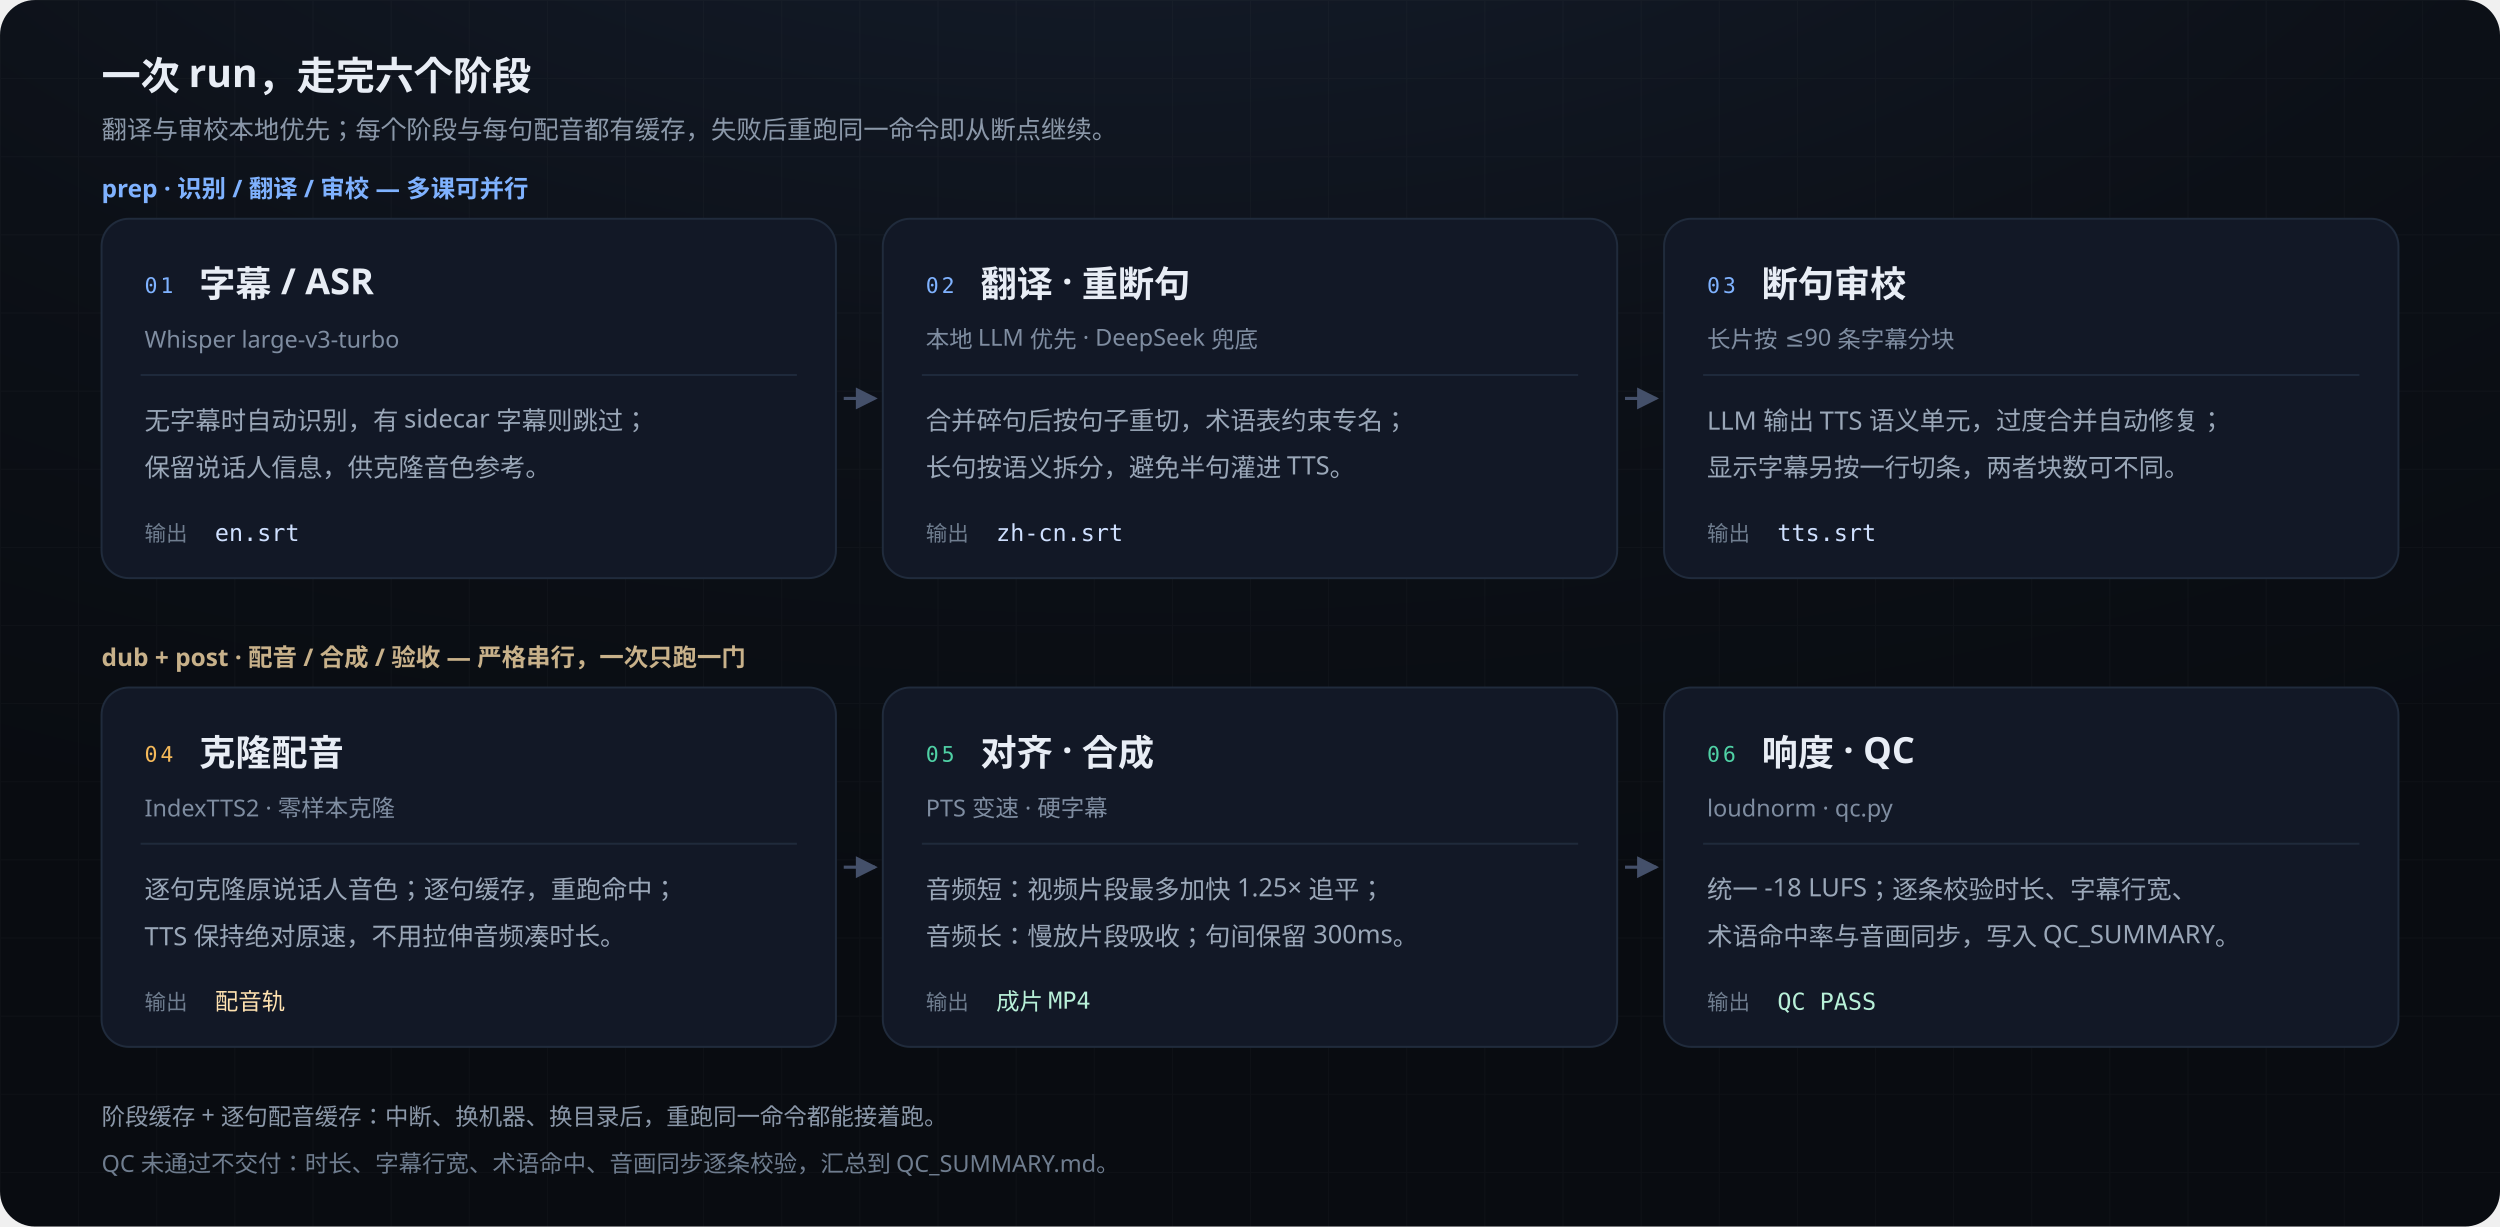
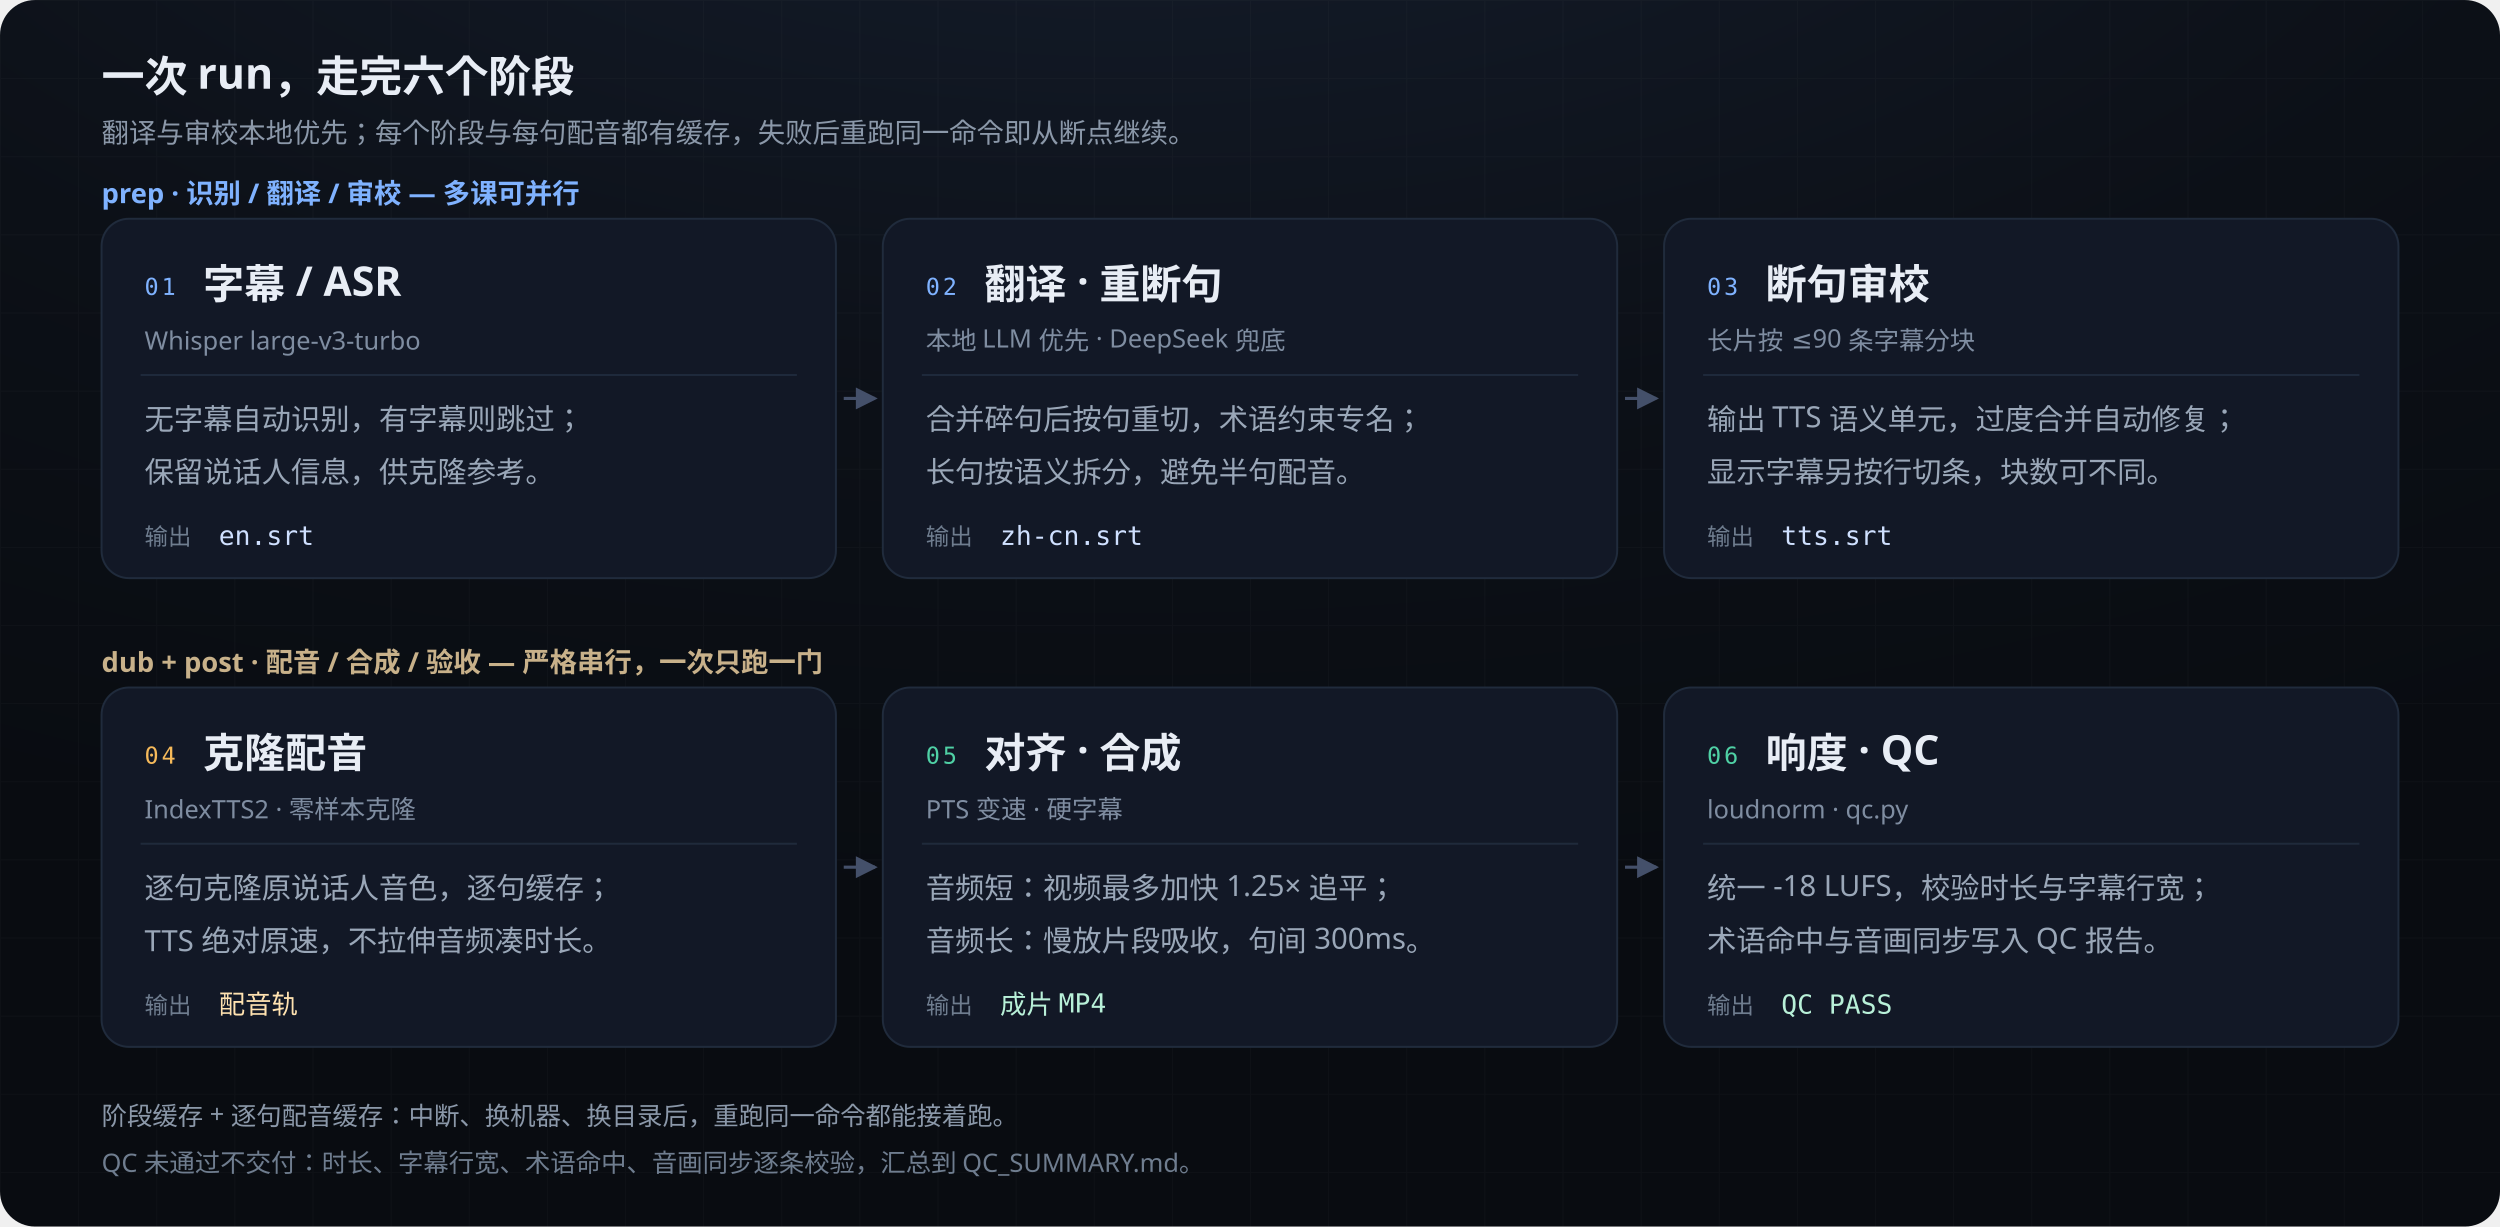
<svg xmlns="http://www.w3.org/2000/svg" width="1280" height="628" viewBox="0 0 1280 628" role="img" aria-label="video-translate 译制流水线：prep 阶段可并行，dub 与 post 阶段严格串行，所有阶段可缓存续跑">
  <defs>
    <radialGradient id="bg" cx="45%" cy="-25%" r="100%">
      <stop offset="0%" stop-color="#161f2f" />
      <stop offset="60%" stop-color="#0c1017" />
      <stop offset="100%" stop-color="#090c11" />
    </radialGradient>
    <pattern id="grid" width="40" height="40" patternUnits="userSpaceOnUse">
      <path d="M40 0H0V40" fill="none" stroke="#ffffff" stroke-opacity=".022" />
    </pattern>
    <marker id="arrow" viewBox="0 0 8 8" refX="7" refY="4" markerWidth="7" markerHeight="7" orient="auto">
      <path d="M0 0L8 4L0 8z" fill="#44506a" />
    </marker>
  </defs>
  <rect width="1280" height="628" rx="18" fill="url(#bg)" />
  <rect width="1280" height="628" rx="18" fill="url(#grid)" />
  <g font-family="'Segoe UI','Microsoft YaHei','PingFang SC',system-ui,sans-serif">
-     <text x="52" y="46" font-size="20" font-weight="700" fill="#e8edf5">一次 run，走完六个阶段</text>
-     <text x="52" y="71" font-size="13" fill="#8b98a9">翻译与审校本地优先；每个阶段与每句配音都有缓存，失败后重跑同一命令即从断点继续。</text>
-     <text x="52" y="101" font-size="12.5" font-weight="600" fill="#7fb2ff">prep · 识别 / 翻译 / 审校 — 多课可并行</text>
-     <text x="52" y="341" font-size="12.5" font-weight="600" fill="#c8b18a">dub + post · 配音 / 合成 / 验收 — 严格串行，一次只跑一门</text>
+     <text x="52" y="47" font-size="22" font-weight="700" fill="#e8edf5">一次 run，走完六个阶段</text>
+     <text x="52" y="73" font-size="14" fill="#8b98a9">翻译与审校本地优先；每个阶段与每句配音都有缓存，失败后重跑同一命令即从断点继续。</text>
+     <text x="52" y="104" font-size="14" font-weight="600" fill="#7fb2ff">prep · 识别 / 翻译 / 审校 — 多课可并行</text>
+     <text x="52" y="344" font-size="14" font-weight="600" fill="#c8b18a">dub + post · 配音 / 合成 / 验收 — 严格串行，一次只跑一门</text>
  </g>
  <g font-family="'Segoe UI','Microsoft YaHei','PingFang SC',system-ui,sans-serif">
    <g>
      <rect x="52" y="112" width="376" height="184" rx="14" fill="#121826" stroke="#202b3c" />
-       <text x="74" y="150" font-family="'Cascadia Code',Consolas,monospace" font-size="11" letter-spacing="1.5" fill="#7fb2ff">01</text>
-       <text x="102" y="152" font-size="18.5" font-weight="700" fill="#e8edf5">字幕 / ASR</text>
-       <text x="74" y="178" font-size="12" fill="#7f8da1">Whisper large-v3-turbo</text>
+       <text x="74" y="151" font-family="'Cascadia Code',Consolas,monospace" font-size="12" letter-spacing="1.5" fill="#7fb2ff">01</text>
+       <text x="104" y="153" font-size="21" font-weight="700" fill="#e8edf5">字幕 / ASR</text>
+       <text x="74" y="179" font-size="13" fill="#7f8da1">Whisper large-v3-turbo</text>
      <line x1="72" y1="192" x2="408" y2="192" stroke="#1f2a3b" />
-       <g font-size="13" fill="#9aa7b8">
-         <text x="74" y="220">无字幕时自动识别，有 sidecar 字幕则跳过；</text>
-         <text x="74" y="244">保留说话人信息，供克隆音色参考。</text>
+       <g font-size="15" fill="#9aa7b8">
+         <text x="74" y="220">无字幕自动识别，有字幕则跳过；</text>
+         <text x="74" y="247">保留说话人信息，供克隆参考。</text>
      </g>
-       <text x="74" y="277" font-size="11" fill="#6f7d8f">输出</text>
-       <text x="110" y="277" font-family="'Cascadia Code',Consolas,monospace" font-size="12" fill="#cfe0ff">en.srt</text>
+       <text x="74" y="279" font-size="12" fill="#6f7d8f">输出</text>
+       <text x="112" y="279" font-family="'Cascadia Code',Consolas,monospace" font-size="13.5" fill="#cfe0ff">en.srt</text>
    </g>
    <g>
      <rect x="452" y="112" width="376" height="184" rx="14" fill="#121826" stroke="#202b3c" />
-       <text x="474" y="150" font-family="'Cascadia Code',Consolas,monospace" font-size="11" letter-spacing="1.5" fill="#7fb2ff">02</text>
-       <text x="502" y="152" font-size="18.5" font-weight="700" fill="#e8edf5">翻译 · 重断句</text>
-       <text x="474" y="178" font-size="12" fill="#7f8da1">本地 LLM 优先 · DeepSeek 兜底</text>
+       <text x="474" y="151" font-family="'Cascadia Code',Consolas,monospace" font-size="12" letter-spacing="1.5" fill="#7fb2ff">02</text>
+       <text x="504" y="153" font-size="21" font-weight="700" fill="#e8edf5">翻译 · 重断句</text>
+       <text x="474" y="179" font-size="13" fill="#7f8da1">本地 LLM 优先 · DeepSeek 兜底</text>
      <line x1="472" y1="192" x2="808" y2="192" stroke="#1f2a3b" />
-       <g font-size="13" fill="#9aa7b8">
-         <text x="474" y="220">合并碎句后按句子重切，术语表约束专名；</text>
-         <text x="474" y="244">长句按语义拆分，避免半句灌进 TTS。</text>
+       <g font-size="15" fill="#9aa7b8">
+         <text x="474" y="220">合并碎句后按句重切，术语约束专名；</text>
+         <text x="474" y="247">长句按语义拆分，避免半句配音。</text>
      </g>
-       <text x="474" y="277" font-size="11" fill="#6f7d8f">输出</text>
-       <text x="510" y="277" font-family="'Cascadia Code',Consolas,monospace" font-size="12" fill="#cfe0ff">zh-cn.srt</text>
+       <text x="474" y="279" font-size="12" fill="#6f7d8f">输出</text>
+       <text x="512" y="279" font-family="'Cascadia Code',Consolas,monospace" font-size="13.5" fill="#cfe0ff">zh-cn.srt</text>
    </g>
    <g>
      <rect x="852" y="112" width="376" height="184" rx="14" fill="#121826" stroke="#202b3c" />
-       <text x="874" y="150" font-family="'Cascadia Code',Consolas,monospace" font-size="11" letter-spacing="1.5" fill="#7fb2ff">03</text>
-       <text x="902" y="152" font-size="18.5" font-weight="700" fill="#e8edf5">断句审校</text>
-       <text x="874" y="178" font-size="12" fill="#7f8da1">长片按 ≤90 条字幕分块</text>
+       <text x="874" y="151" font-family="'Cascadia Code',Consolas,monospace" font-size="12" letter-spacing="1.5" fill="#7fb2ff">03</text>
+       <text x="904" y="153" font-size="21" font-weight="700" fill="#e8edf5">断句审校</text>
+       <text x="874" y="179" font-size="13" fill="#7f8da1">长片按 ≤90 条字幕分块</text>
      <line x1="872" y1="192" x2="1208" y2="192" stroke="#1f2a3b" />
-       <g font-size="13" fill="#9aa7b8">
-         <text x="874" y="220">LLM 输出 TTS 语义单元，过度合并自动修复；</text>
-         <text x="874" y="244">显示字幕另按一行切条，两者块数可不同。</text>
+       <g font-size="15" fill="#9aa7b8">
+         <text x="874" y="220">输出 TTS 语义单元，过度合并自动修复；</text>
+         <text x="874" y="247">显示字幕另按行切条，块数可不同。</text>
      </g>
-       <text x="874" y="277" font-size="11" fill="#6f7d8f">输出</text>
-       <text x="910" y="277" font-family="'Cascadia Code',Consolas,monospace" font-size="12" fill="#cfe0ff">tts.srt</text>
+       <text x="874" y="279" font-size="12" fill="#6f7d8f">输出</text>
+       <text x="912" y="279" font-family="'Cascadia Code',Consolas,monospace" font-size="13.5" fill="#cfe0ff">tts.srt</text>
    </g>
    <g>
      <rect x="52" y="352" width="376" height="184" rx="14" fill="#121826" stroke="#202b3c" />
-       <text x="74" y="390" font-family="'Cascadia Code',Consolas,monospace" font-size="11" letter-spacing="1.5" fill="#f5b95a">04</text>
-       <text x="102" y="392" font-size="18.5" font-weight="700" fill="#e8edf5">克隆配音</text>
-       <text x="74" y="418" font-size="12" fill="#7f8da1">IndexTTS2 · 零样本克隆</text>
+       <text x="74" y="391" font-family="'Cascadia Code',Consolas,monospace" font-size="12" letter-spacing="1.5" fill="#f5b95a">04</text>
+       <text x="104" y="393" font-size="21" font-weight="700" fill="#e8edf5">克隆配音</text>
+       <text x="74" y="419" font-size="13" fill="#7f8da1">IndexTTS2 · 零样本克隆</text>
      <line x1="72" y1="432" x2="408" y2="432" stroke="#1f2a3b" />
-       <g font-size="13" fill="#9aa7b8">
-         <text x="74" y="460">逐句克隆原说话人音色；逐句缓存，重跑命中；</text>
-         <text x="74" y="484">TTS 保持绝对原速，不用拉伸音频凑时长。</text>
+       <g font-size="15" fill="#9aa7b8">
+         <text x="74" y="460">逐句克隆原说话人音色，逐句缓存；</text>
+         <text x="74" y="487">TTS 绝对原速，不拉伸音频凑时长。</text>
      </g>
-       <text x="74" y="517" font-size="11" fill="#6f7d8f">输出</text>
-       <text x="110" y="517" font-family="'Cascadia Code',Consolas,monospace" font-size="12" fill="#ffe2b0">配音轨</text>
+       <text x="74" y="519" font-size="12" fill="#6f7d8f">输出</text>
+       <text x="112" y="519" font-family="'Cascadia Code',Consolas,monospace" font-size="13.5" fill="#ffe2b0">配音轨</text>
    </g>
    <g>
      <rect x="452" y="352" width="376" height="184" rx="14" fill="#121826" stroke="#202b3c" />
-       <text x="474" y="390" font-family="'Cascadia Code',Consolas,monospace" font-size="11" letter-spacing="1.5" fill="#4fd1a5">05</text>
-       <text x="502" y="392" font-size="18.5" font-weight="700" fill="#e8edf5">对齐 · 合成</text>
-       <text x="474" y="418" font-size="12" fill="#7f8da1">PTS 变速 · 硬字幕</text>
+       <text x="474" y="391" font-family="'Cascadia Code',Consolas,monospace" font-size="12" letter-spacing="1.5" fill="#4fd1a5">05</text>
+       <text x="504" y="393" font-size="21" font-weight="700" fill="#e8edf5">对齐 · 合成</text>
+       <text x="474" y="419" font-size="13" fill="#7f8da1">PTS 变速 · 硬字幕</text>
      <line x1="472" y1="432" x2="808" y2="432" stroke="#1f2a3b" />
-       <g font-size="13" fill="#9aa7b8">
-         <text x="474" y="460">音频短：视频片段最多加快 1.25× 追平；</text>
-         <text x="474" y="484">音频长：慢放片段吸收；句间保留 300ms。</text>
+       <g font-size="15" fill="#9aa7b8">
+         <text x="474" y="460">音频短：视频最多加快 1.25× 追平；</text>
+         <text x="474" y="487">音频长：慢放片段吸收，句间 300ms。</text>
      </g>
-       <text x="474" y="517" font-size="11" fill="#6f7d8f">输出</text>
-       <text x="510" y="517" font-family="'Cascadia Code',Consolas,monospace" font-size="12" fill="#b8f0d8">成片 MP4</text>
+       <text x="474" y="519" font-size="12" fill="#6f7d8f">输出</text>
+       <text x="512" y="519" font-family="'Cascadia Code',Consolas,monospace" font-size="13.5" fill="#b8f0d8">成片 MP4</text>
    </g>
    <g>
      <rect x="852" y="352" width="376" height="184" rx="14" fill="#121826" stroke="#202b3c" />
-       <text x="874" y="390" font-family="'Cascadia Code',Consolas,monospace" font-size="11" letter-spacing="1.5" fill="#4fd1a5">06</text>
-       <text x="902" y="392" font-size="18.5" font-weight="700" fill="#e8edf5">响度 · QC</text>
-       <text x="874" y="418" font-size="12" fill="#7f8da1">loudnorm · qc.py</text>
+       <text x="874" y="391" font-family="'Cascadia Code',Consolas,monospace" font-size="12" letter-spacing="1.5" fill="#4fd1a5">06</text>
+       <text x="904" y="393" font-size="21" font-weight="700" fill="#e8edf5">响度 · QC</text>
+       <text x="874" y="419" font-size="13" fill="#7f8da1">loudnorm · qc.py</text>
      <line x1="872" y1="432" x2="1208" y2="432" stroke="#1f2a3b" />
-       <g font-size="13" fill="#9aa7b8">
-         <text x="874" y="460">统一 -18 LUFS；逐条校验时长、字幕行宽、</text>
-         <text x="874" y="484">术语命中率与音画同步，写入 QC_SUMMARY。</text>
+       <g font-size="15" fill="#9aa7b8">
+         <text x="874" y="460">统一 -18 LUFS，校验时长与字幕行宽；</text>
+         <text x="874" y="487">术语命中与音画同步写入 QC 报告。</text>
      </g>
-       <text x="874" y="517" font-size="11" fill="#6f7d8f">输出</text>
-       <text x="910" y="517" font-family="'Cascadia Code',Consolas,monospace" font-size="12" fill="#b8f0d8">QC PASS</text>
+       <text x="874" y="519" font-size="12" fill="#6f7d8f">输出</text>
+       <text x="912" y="519" font-family="'Cascadia Code',Consolas,monospace" font-size="13.5" fill="#b8f0d8">QC PASS</text>
    </g>
    <g stroke="#44506a" stroke-width="1.6">
      <line x1="432" y1="204" x2="448" y2="204" marker-end="url(#arrow)" />
      <line x1="832" y1="204" x2="848" y2="204" marker-end="url(#arrow)" />
      <line x1="432" y1="444" x2="448" y2="444" marker-end="url(#arrow)" />
      <line x1="832" y1="444" x2="848" y2="444" marker-end="url(#arrow)" />
    </g>
  </g>
-   <g font-family="'Segoe UI','Microsoft YaHei','PingFang SC',system-ui,sans-serif" font-size="12">
+   <g font-family="'Segoe UI','Microsoft YaHei','PingFang SC',system-ui,sans-serif" font-size="13">
    <text x="52" y="576" fill="#8b98a9">阶段缓存 + 逐句配音缓存：中断、换机器、换目录后，重跑同一命令都能接着跑。</text>
    <text x="52" y="600" fill="#6f7d8f">QC 未通过不交付：时长、字幕行宽、术语命中、音画同步逐条校验，汇总到 QC_SUMMARY.md。</text>
  </g>
</svg>
